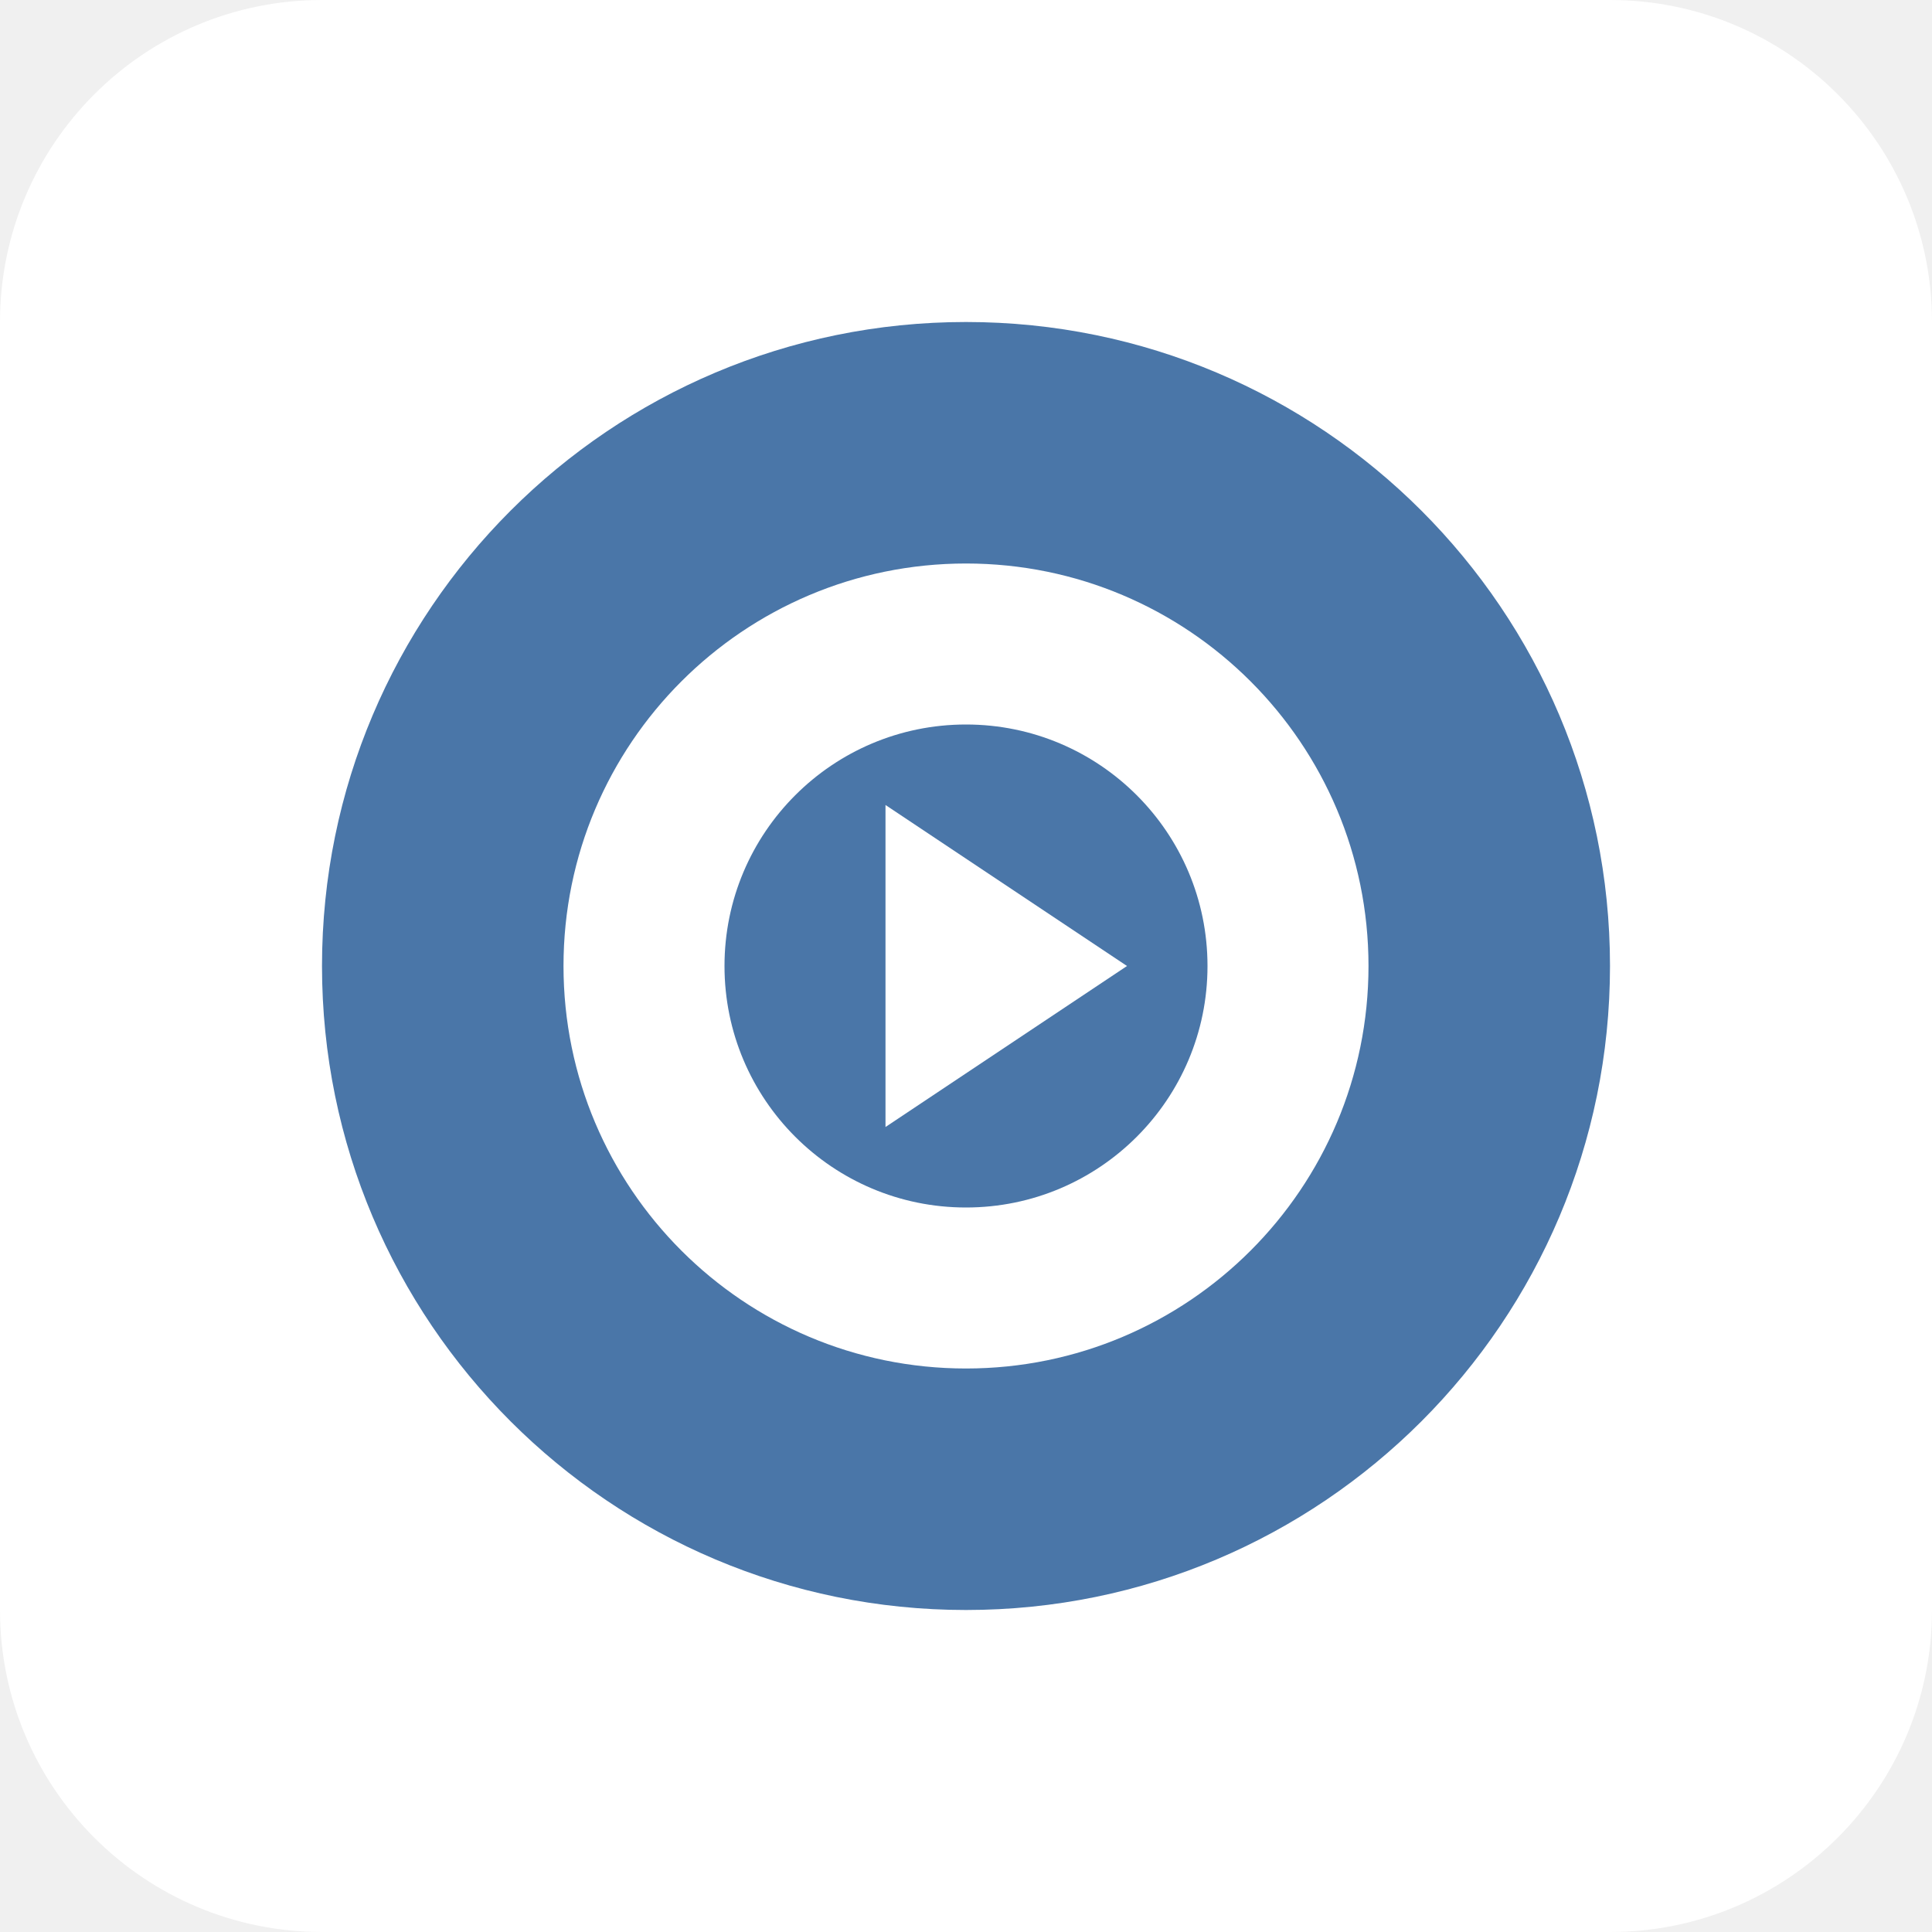
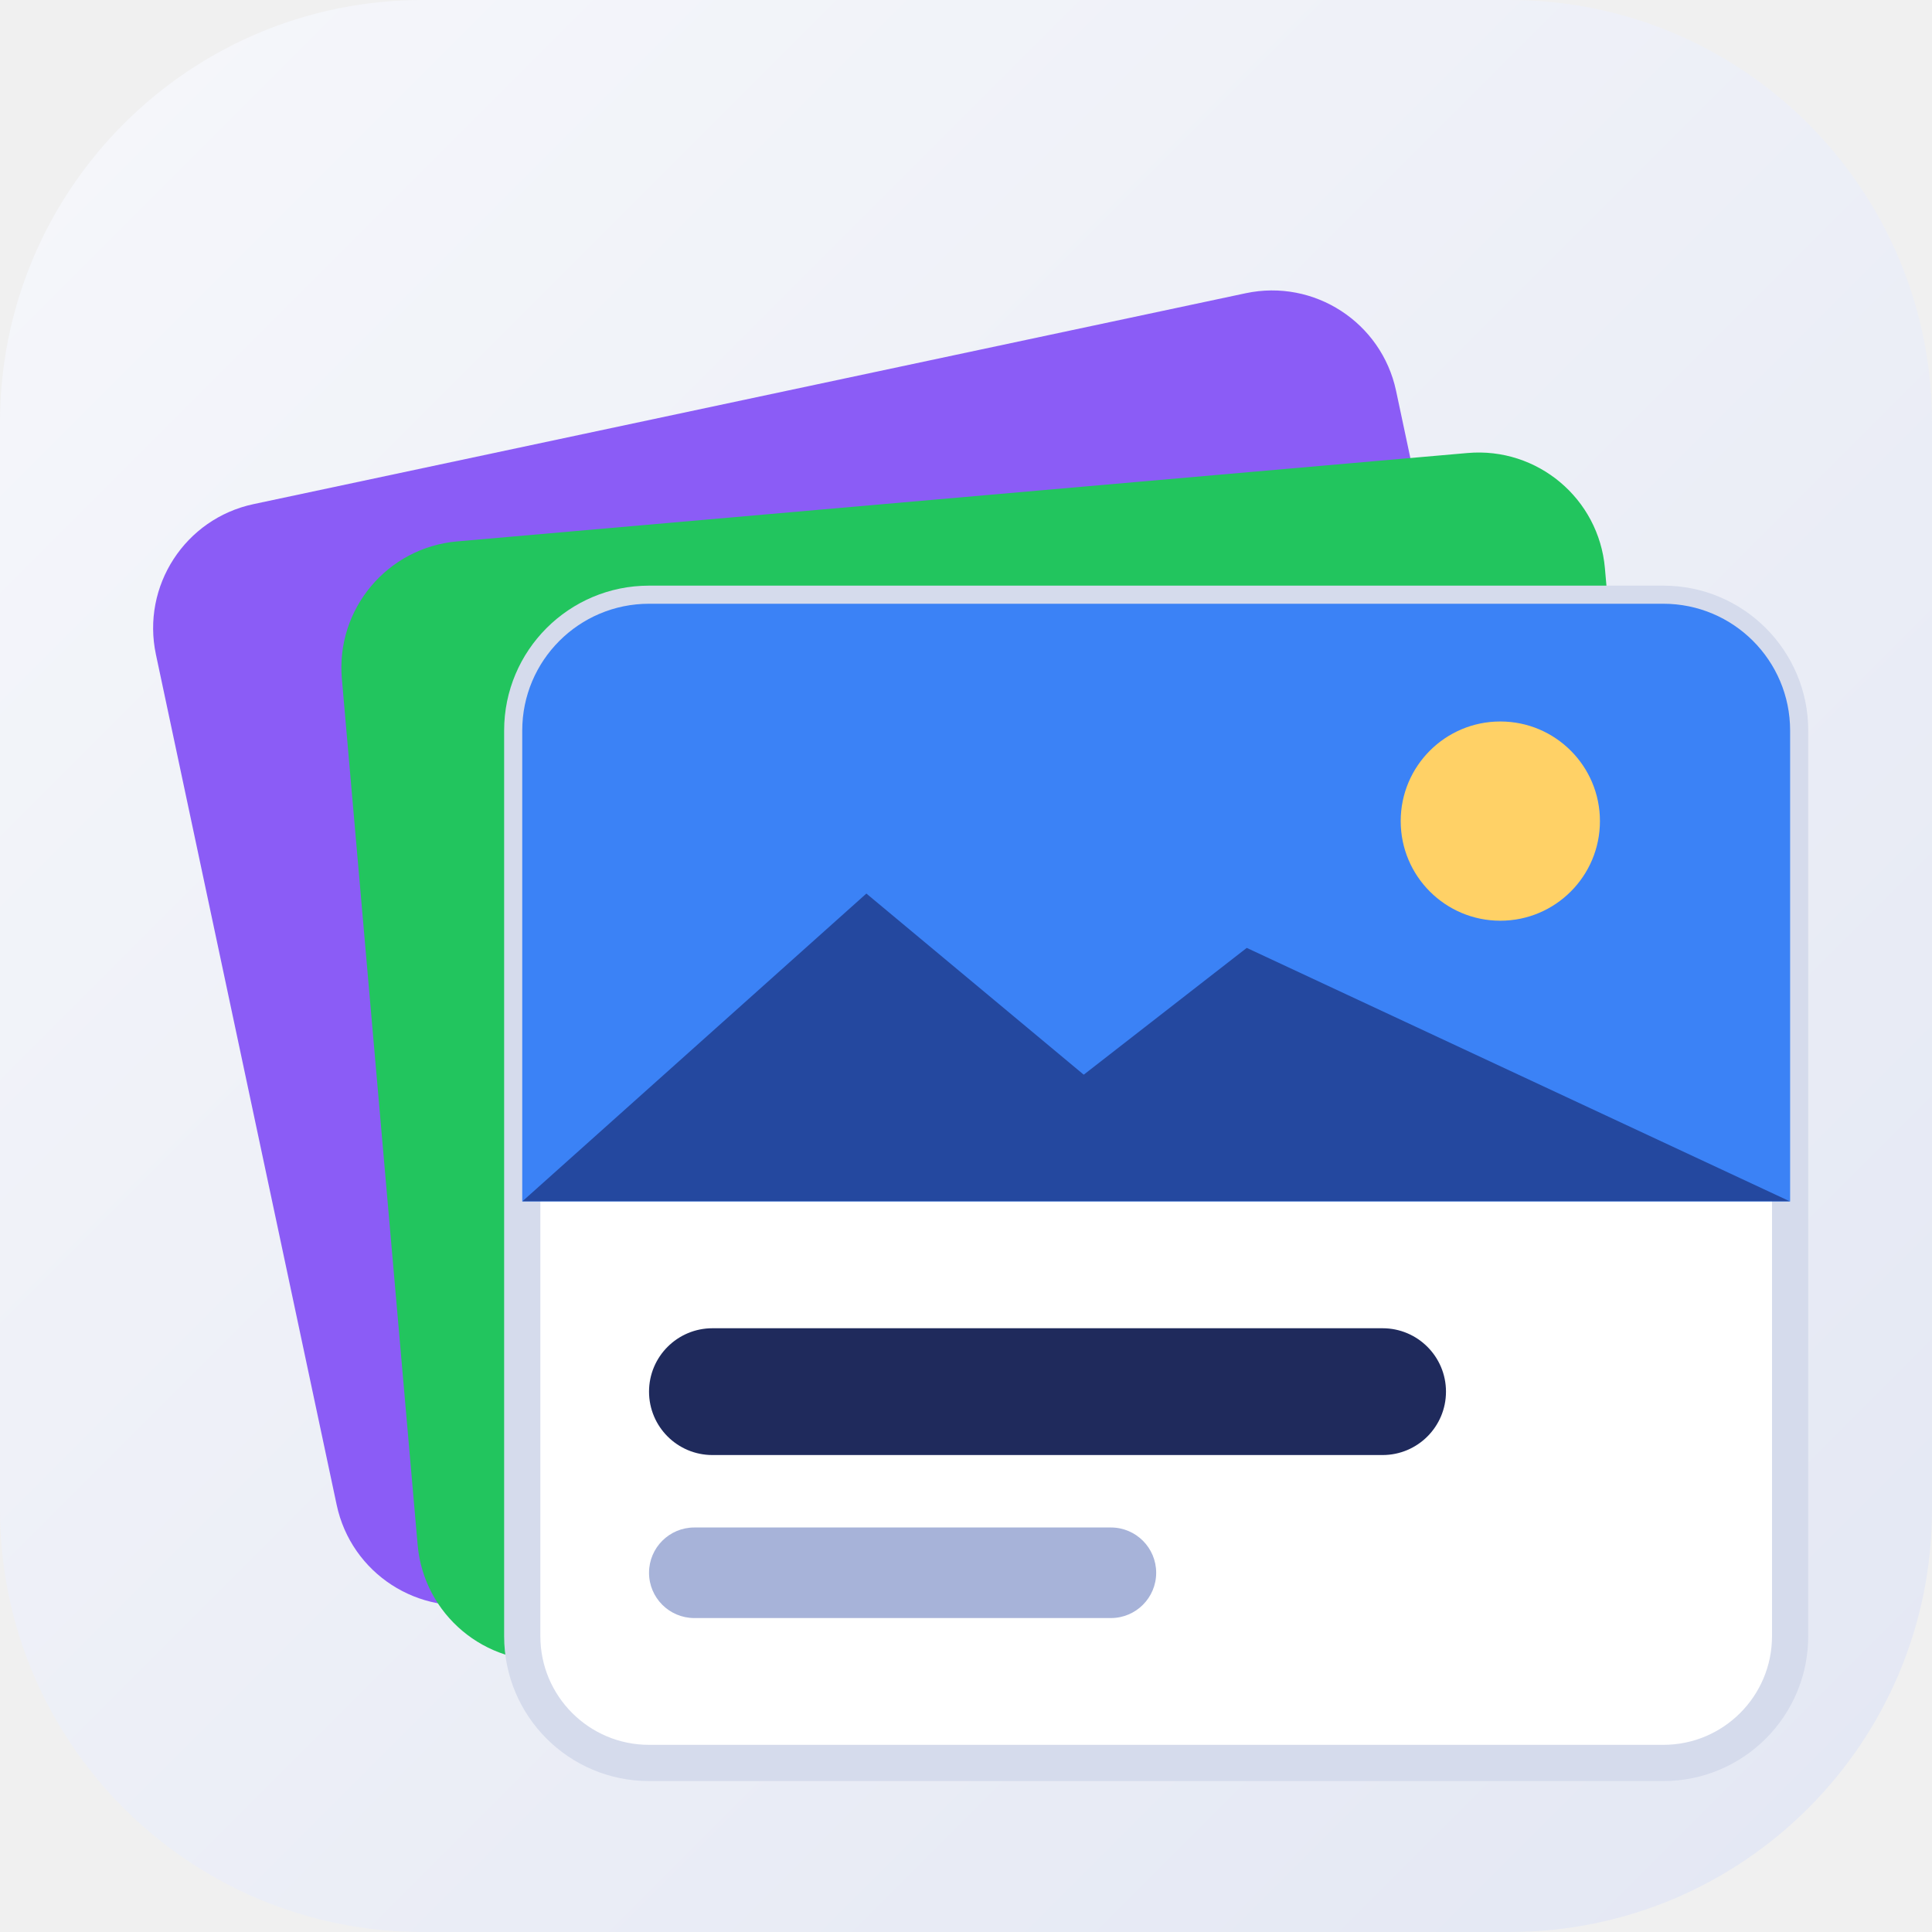
- <svg xmlns="http://www.w3.org/2000/svg" width="96" height="96" viewBox="0 0 96 96">
-   <rect width="96" height="96" fill="#ffffff" rx="16" />
-   <circle cx="48" cy="48" r="32" fill="#4a76a8" />
-   <circle cx="48" cy="48" r="20" fill="#ffffff" />
-   <circle cx="48" cy="48" r="12" fill="#4a76a8" />
-   <polygon points="44,40 44,56 56,48" fill="#ffffff" />
+ <svg xmlns="http://www.w3.org/2000/svg" viewBox="0 0 128 128">
+   <defs>
+     <linearGradient id="bg" x1="0" y1="0" x2="1" y2="1">
+       <stop offset="0" stop-color="#f6f7fb" />
+       <stop offset="1" stop-color="#e3e7f3" />
+     </linearGradient>
+     <clipPath id="img">
+       <path d="M34 44a7 7 0 0 1 7-7h56a7 7 0 0 1 7 7v26H34z" />
+     </clipPath>
+   </defs>
+   <rect width="128" height="128" rx="28" fill="url(#bg)" />
+   <g transform="translate(64 64) scale(1.2) translate(-58.5 -57)">
+     <rect x="18" y="25" width="70" height="62" rx="7" fill="#8b5cf6" transform="rotate(-12 53 56)" />
+     <rect x="26" y="31" width="70" height="62" rx="7" fill="#22c55e" transform="rotate(-5 61 62)" />
+     <rect x="34" y="37" width="70" height="64" rx="7" fill="#fff" stroke="#d5dbec" stroke-width="2" />
+     <g clip-path="url(#img)">
+       <rect x="34" y="37" width="70" height="33" fill="#3b82f6" />
+       <circle cx="88" cy="49" r="5.5" fill="#ffd166" />
+       <path d="M34 70l19-17 12 10 9-7 30 14z" fill="#1e3a8a" opacity=".8" />
+     </g>
+     <rect x="41" y="77" width="44" height="7" rx="3.5" fill="#1f2a5c" />
+     <rect x="41" y="88" width="28" height="5" rx="2.5" fill="#a7b3d9" />
+   </g>
</svg>
